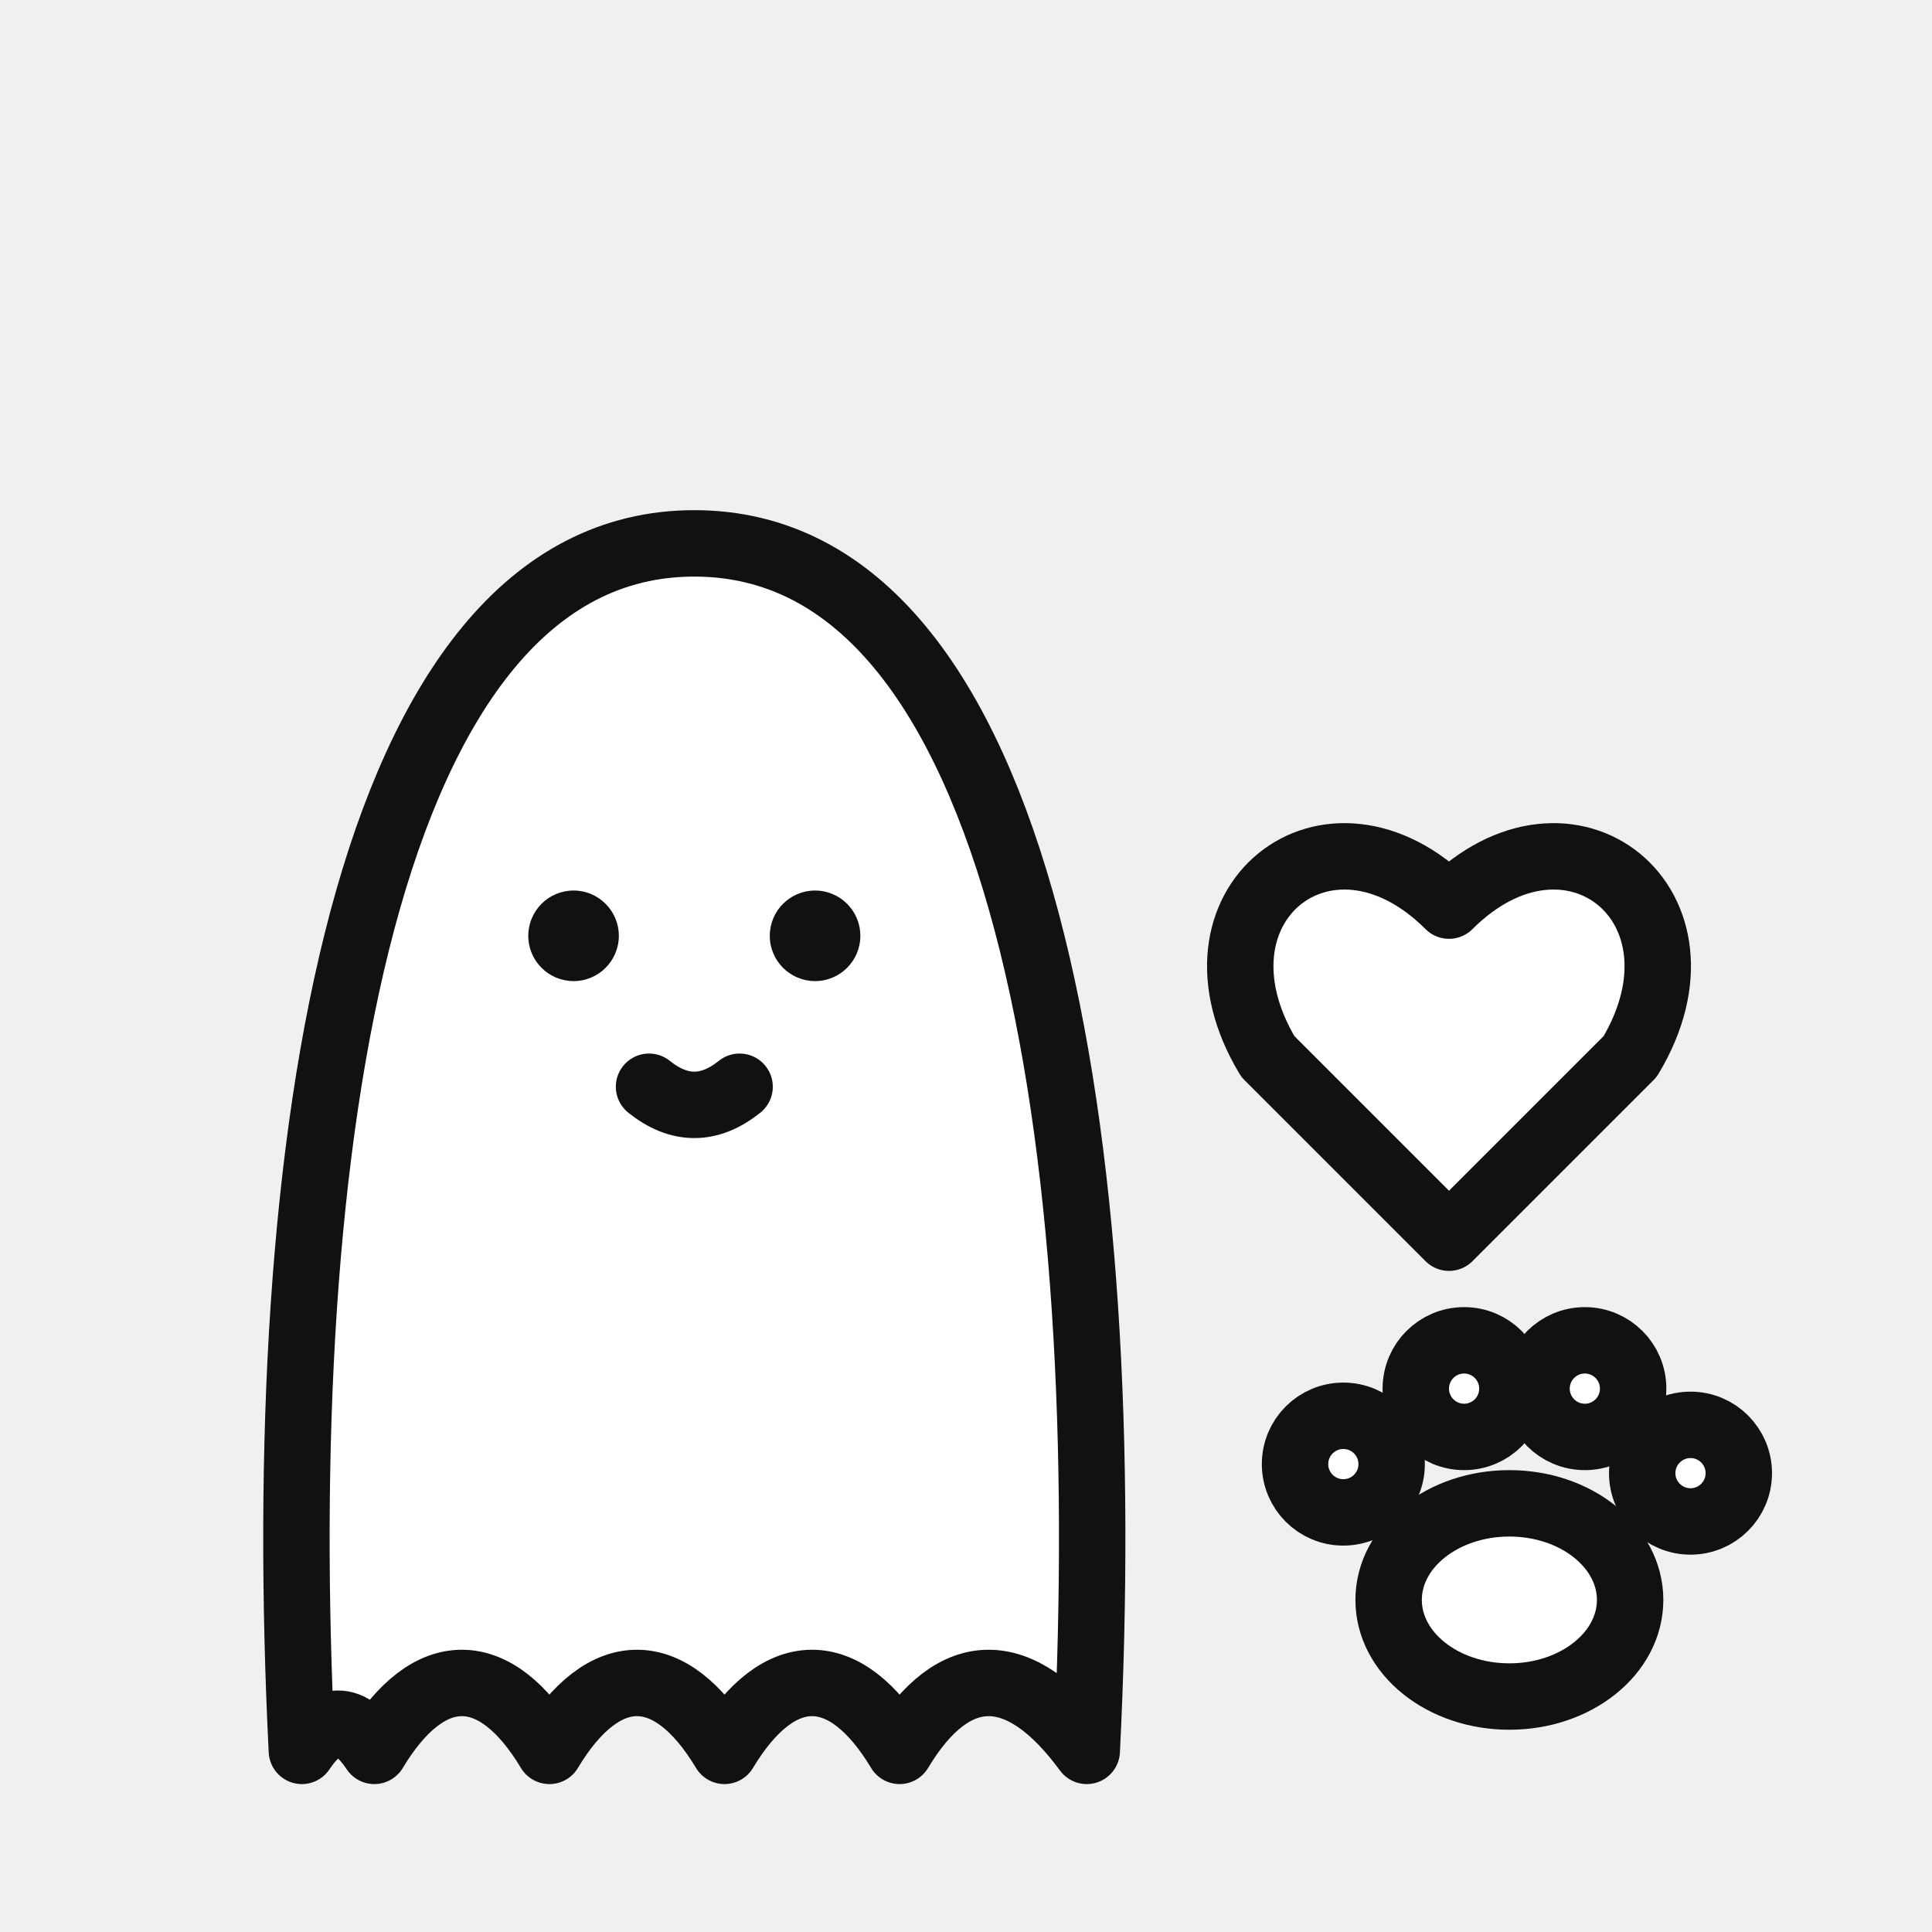
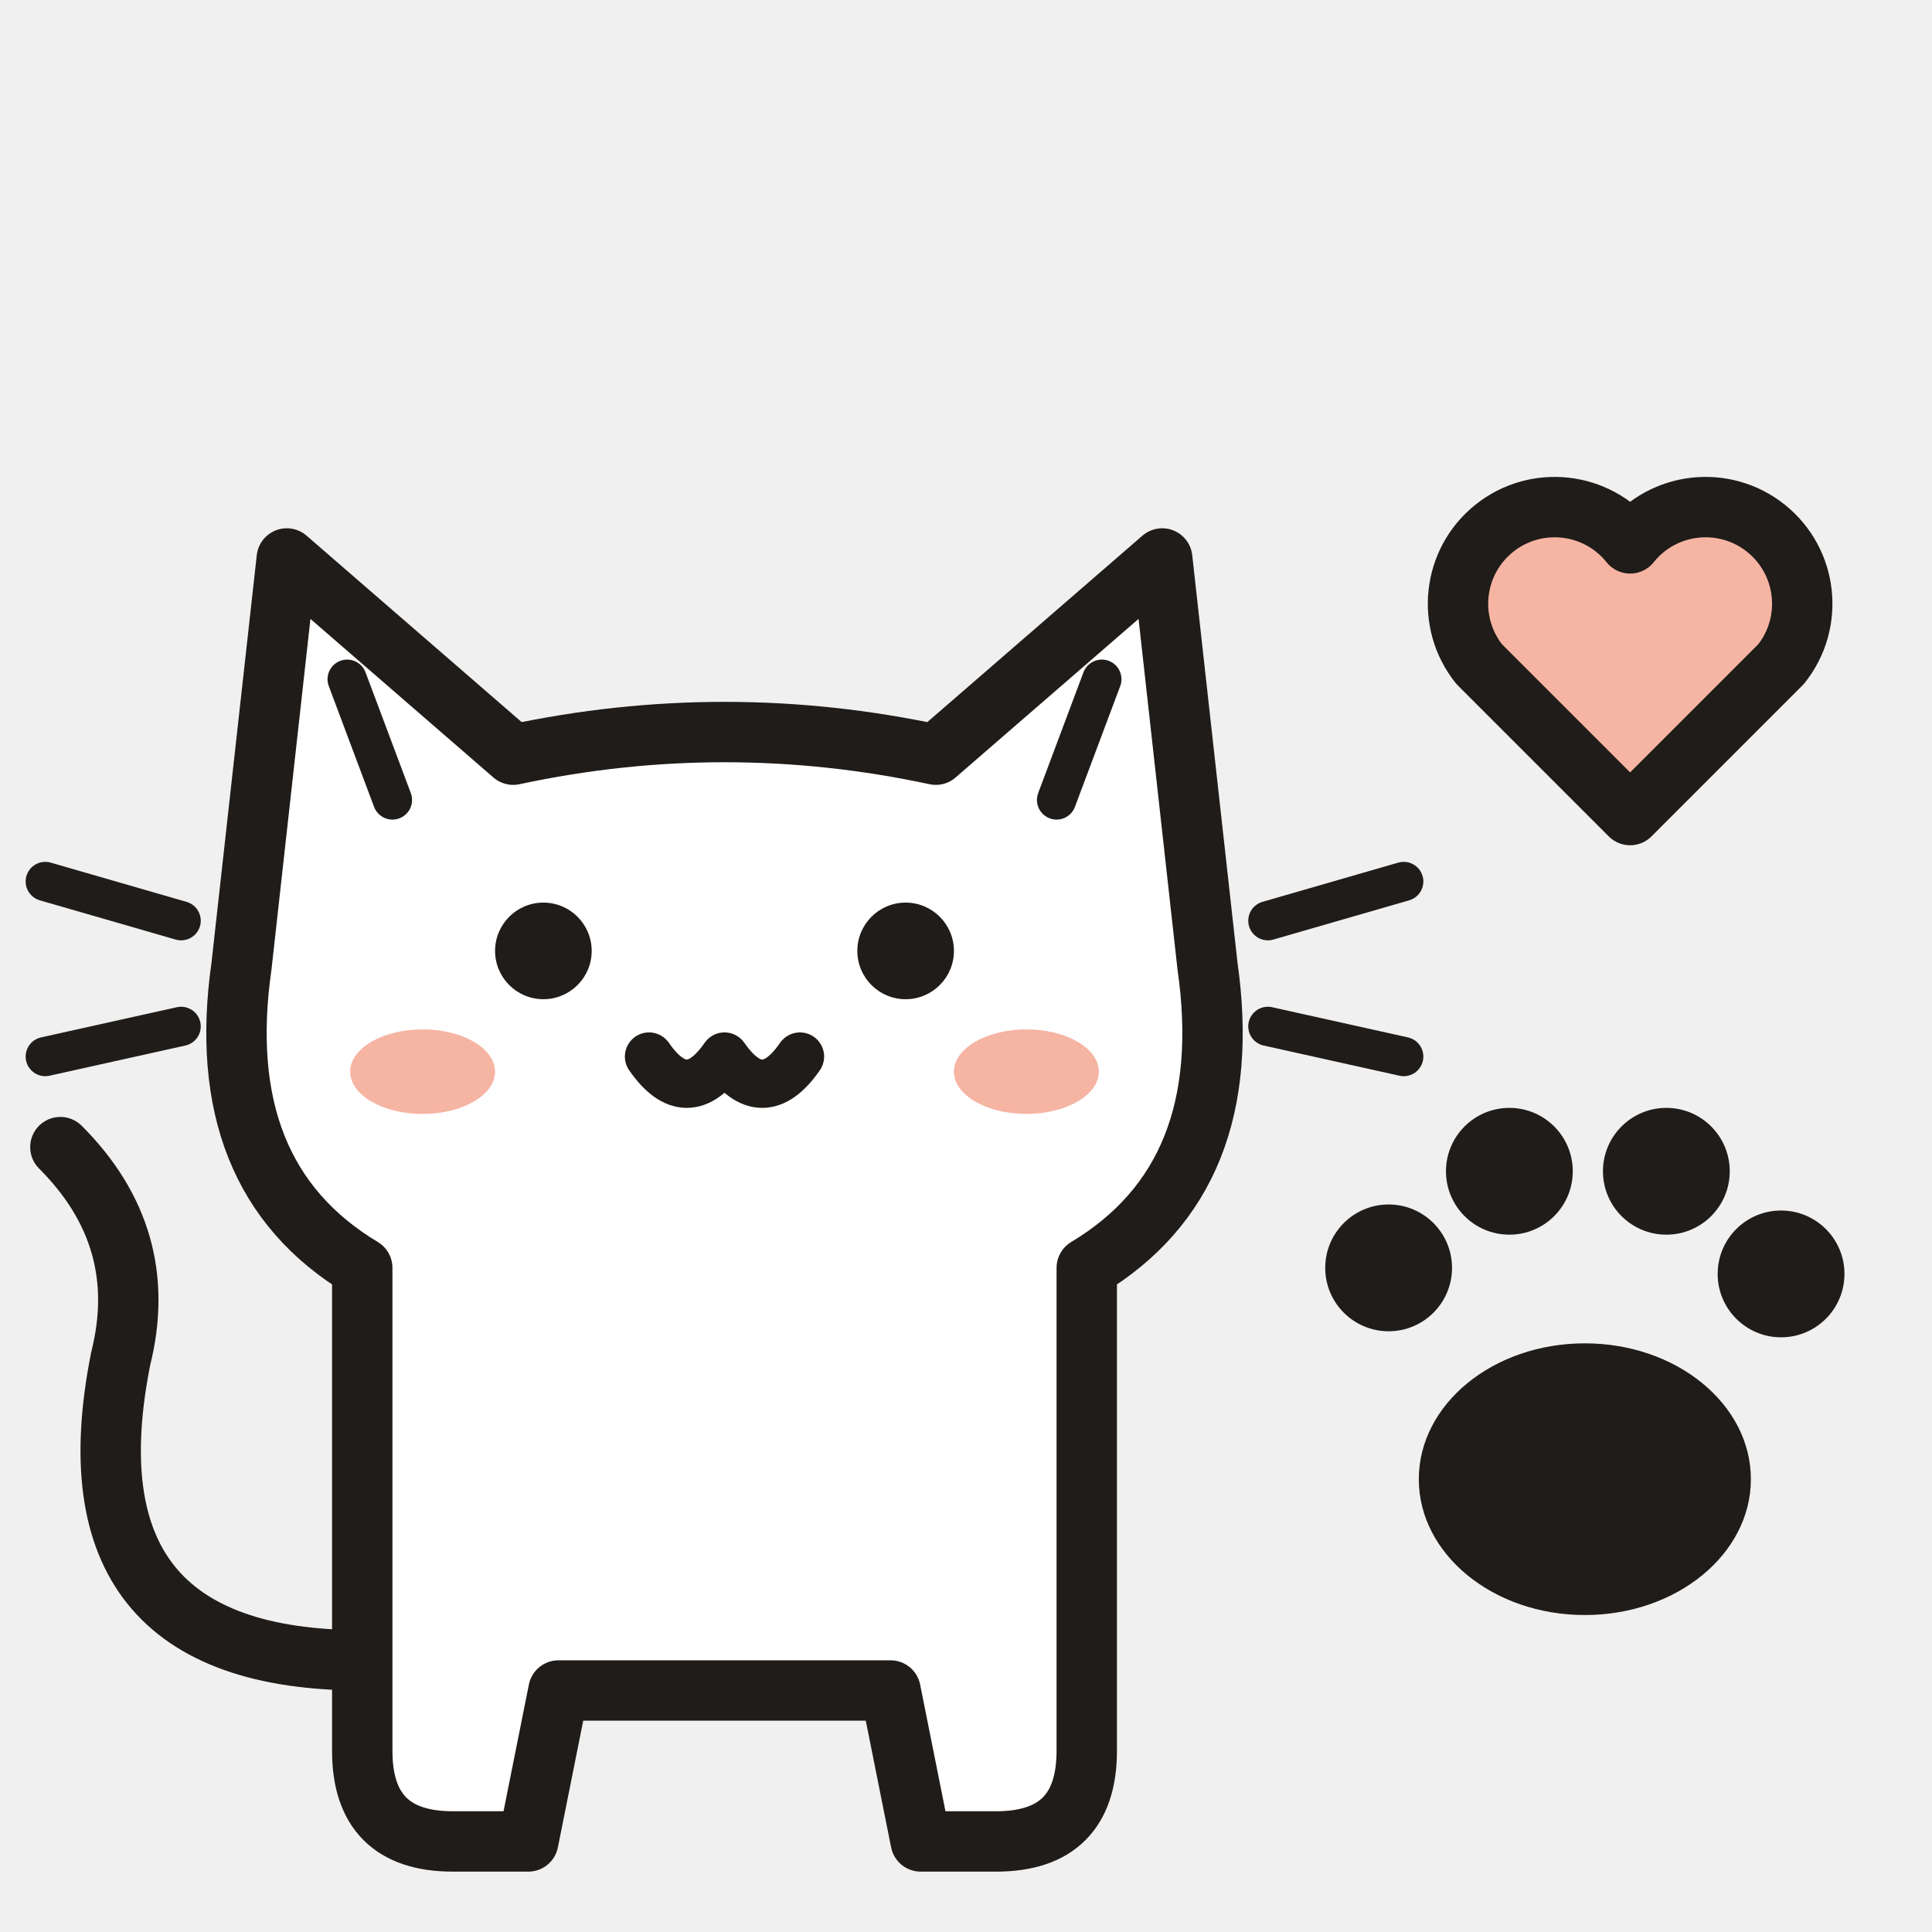
- <svg xmlns="http://www.w3.org/2000/svg" viewBox="0 0 64 64" fill="none" stroke="#111" stroke-width="2.2" stroke-linecap="round" stroke-linejoin="round">
-   <path d="M10 58 C9 38 12 18 23 18 C34 18 37 38 36 58 C33.8 55 31.6 55 29.8 58 C28 55 25.8 55 24 58 C22.2 55 20 55 18.2 58 C16.4 55 14.2 55 12.4 58 C11.6 56.8 10.8 56.8 10 58 Z" fill="#fff" />
-   <circle cx="19" cy="31" r="1.5" fill="#111" stroke="none" />
-   <circle cx="27" cy="31" r="1.5" fill="#111" stroke="none" />
-   <path d="M21.5 36 Q23 37.2 24.5 36" />
-   <path d="M48 30 C44 26 39 30 42 35 L48 41 L54 35 C57 30 52 26 48 30 Z" fill="#fff" />
-   <ellipse cx="50" cy="53" rx="4" ry="3.2" fill="#fff" />
-   <circle cx="44.5" cy="48.5" r="1.6" fill="#fff" />
-   <circle cx="48.5" cy="46" r="1.6" fill="#fff" />
-   <circle cx="52.5" cy="46" r="1.6" fill="#fff" />
-   <circle cx="56" cy="48.8" r="1.6" fill="#fff" />
+ <svg xmlns="http://www.w3.org/2000/svg" viewBox="0 0 64 64" fill="none" stroke="#1f1c19" stroke-width="2" stroke-linecap="round" stroke-linejoin="round">
+   <path d="M12 55 Q2 55 4 45 Q5 41 2 38" />
+   <g transform="translate(4 16)">
+     <path d="M4 16 L5.5 2.5 L13 9 Q20 7.5 27 9 L34.5 2.5 L36 16 Q37 23 32 26 L32 42 Q32 45 29 45 L26.5 45 L25.5 40 L14.5 40 L13.5 45 L11 45 Q8 45 8 42 L8 26 Q3 23 4 16 Z" fill="#fff" />
+     <path d="M7.5 6.5 L9 10.5 M32.5 6.5 L31 10.5" stroke-width="1.3" />
+     <ellipse cx="10" cy="19.5" rx="2.4" ry="1.4" fill="#f6b4a3" stroke="none" />
+     <ellipse cx="30" cy="19.5" rx="2.4" ry="1.4" fill="#f6b4a3" stroke="none" />
+     <circle cx="14" cy="15.5" r="1.6" fill="#1f1c19" stroke="none" />
+     <circle cx="26" cy="15.5" r="1.6" fill="#1f1c19" stroke="none" />
+     <path d="M17.5 19 q1.25 1.8 2.5 0 q1.25 1.8 2.5 0" stroke-width="1.6" />
+     <path d="M2 14.5 L-2.5 13.2 M2 18 L-2.5 19 M38 14.5 L42.5 13.2 M38 18 L42.5 19" stroke-width="1.3" />
+   </g>
+   <ellipse cx="52.5" cy="49" rx="5.5" ry="4.5" fill="#1f1c19" stroke="none" />
+   <circle cx="46" cy="42" r="2.1" fill="#1f1c19" stroke="none" />
+   <circle cx="50" cy="38.8" r="2.1" fill="#1f1c19" stroke="none" />
+   <circle cx="55.2" cy="38.8" r="2.1" fill="#1f1c19" stroke="none" />
+   <circle cx="59" cy="42.2" r="2.1" fill="#1f1c19" stroke="none" />
+   <path d="M54 27 l-5 -5 a3 3 0 0 1 5 -4 a3 3 0 0 1 5 4 z" fill="#f6b4a3" />
</svg>
